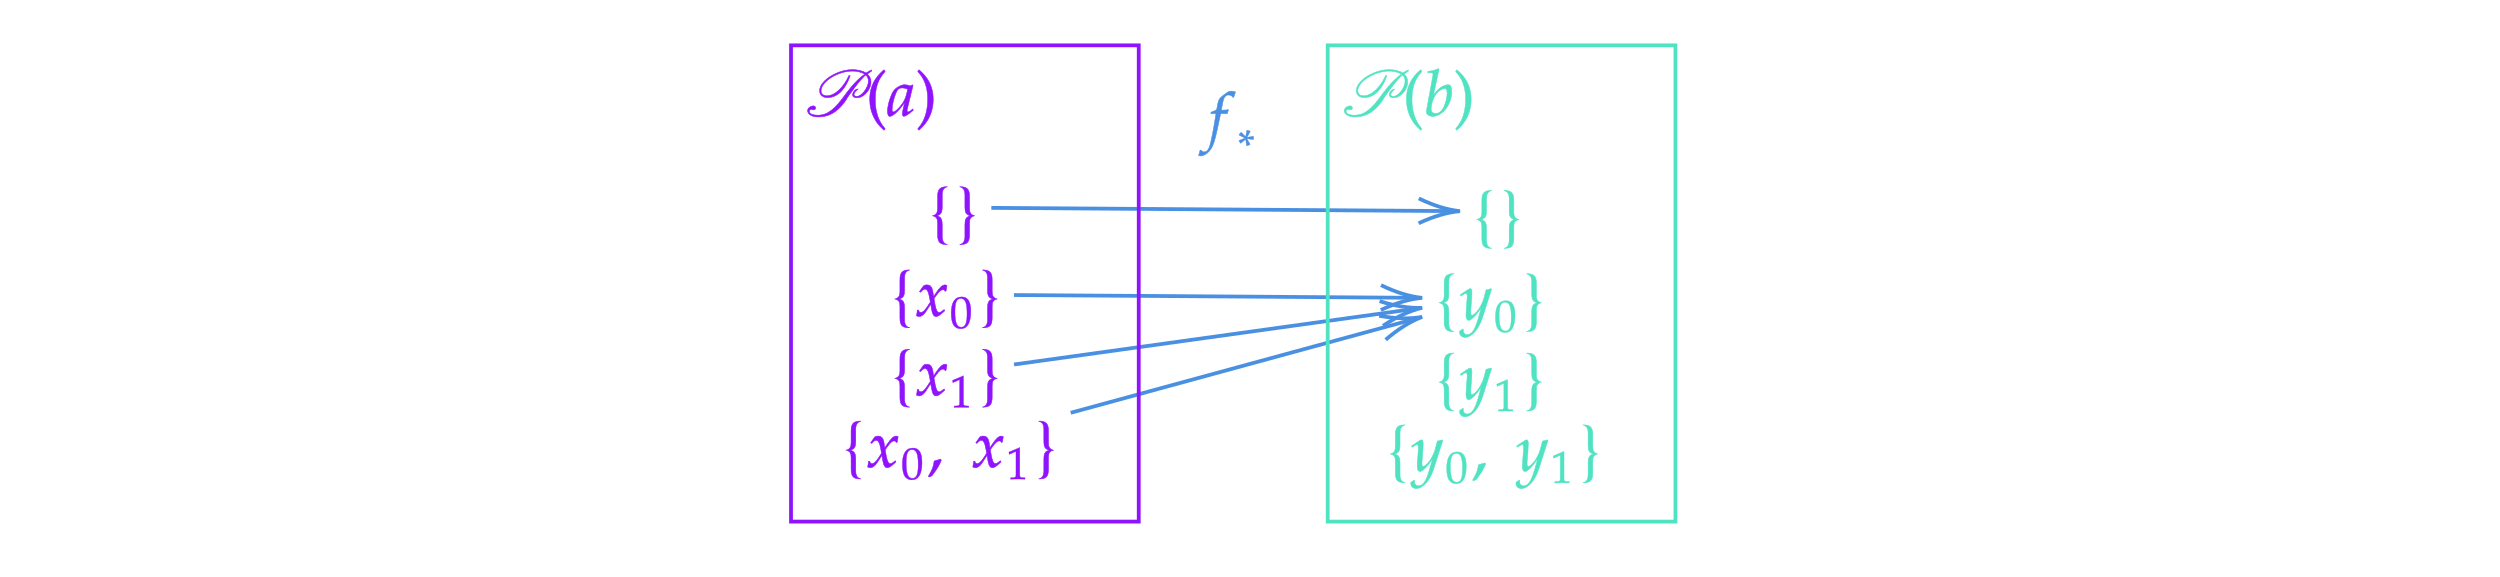
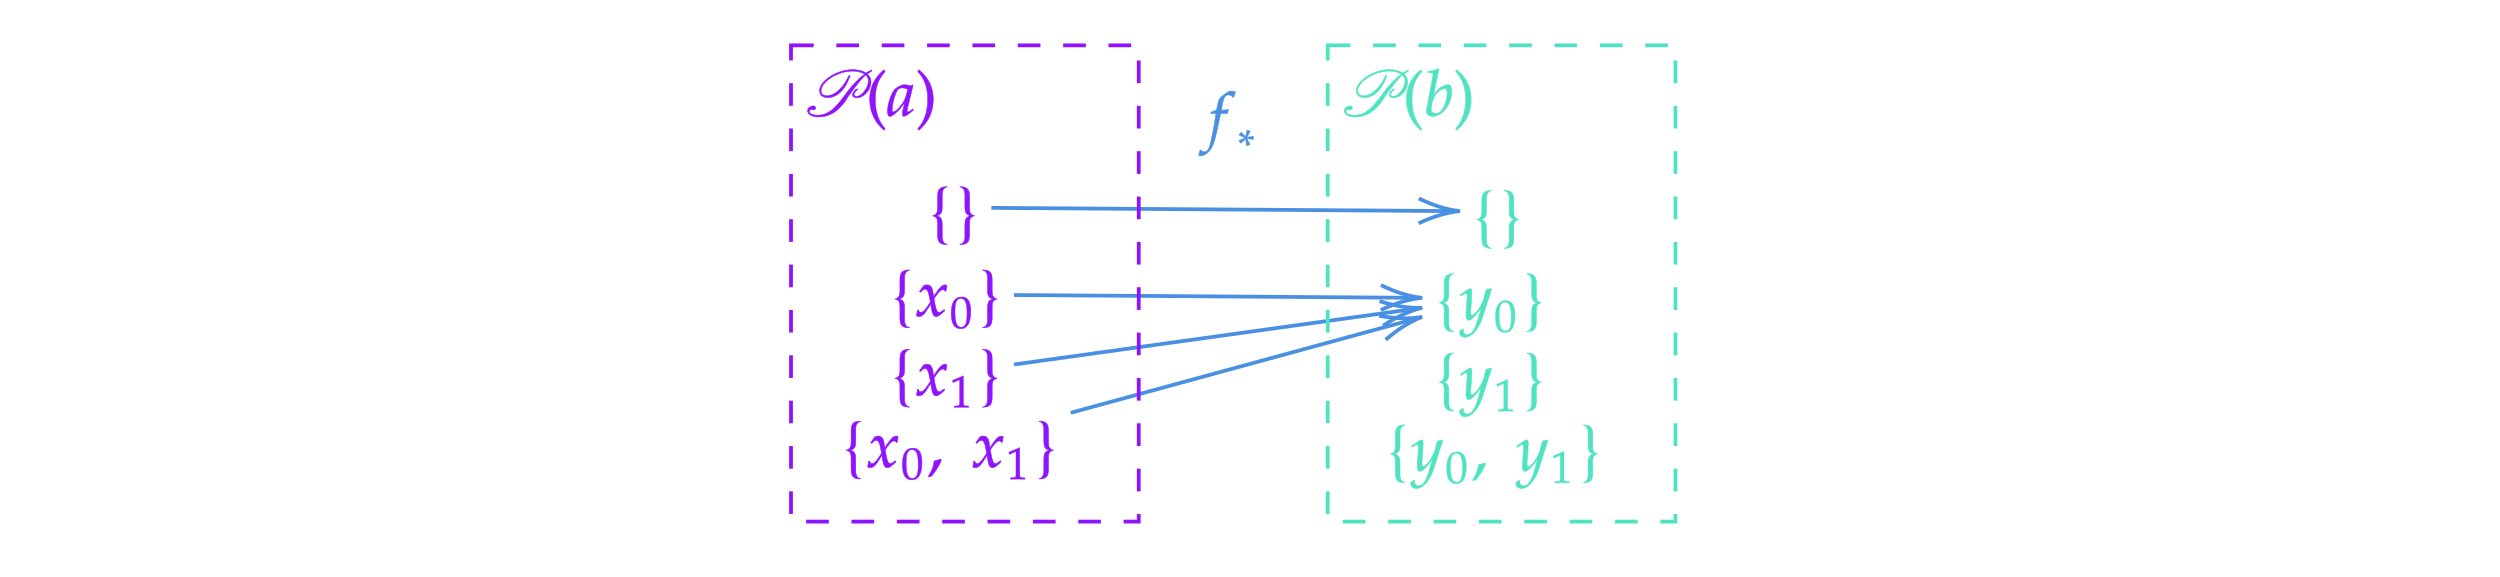
<svg xmlns="http://www.w3.org/2000/svg" x="0" y="0" width="661.433" height="152.4" style="         width:661.433px;         height:152.4px;         background: transparent;         fill: none; ">
  <svg class="role-diagram-draw-area">
    <g class="shapes-region" style="stroke: black; fill: none;">
      <g />
    </g>
    <g>
      <g class="connection-group">
        <g class="arrow-line">
          <path class="connection real" stroke-dasharray="" d="  M262.28,55 L384.28,55.85" style="stroke: rgb(74, 144, 226); stroke-opacity: 1; stroke-width: 1px; fill: none; fill-opacity: 1;" />
          <g stroke="rgb(74,144,226)" stroke-opacity="1" transform="matrix(-0.9999756,-0.00698126,0.00698126,-0.9999756,386.279,55.86389)" style="stroke: rgb(74, 144, 226); stroke-width: 1px;">
            <path d=" M10.93,-3.29 Q4.96,-0.45 0,0 Q4.96,0.45 10.93,3.29" />
          </g>
        </g>
      </g>
      <g class="connection-group">
        <g class="arrow-line">
          <path class="connection real" stroke-dasharray="" d="  M268.28,78.06 L374.28,78.79" style="stroke: rgb(74, 144, 226); stroke-opacity: 1; stroke-width: 1px; fill: none; fill-opacity: 1;" />
          <g stroke="rgb(74,144,226)" stroke-opacity="1" transform="matrix(-0.9999756,-0.00698126,0.00698126,-0.9999756,376.279,78.80833)" style="stroke: rgb(74, 144, 226); stroke-width: 1px;">
            <path d=" M10.93,-3.29 Q4.96,-0.45 0,0 Q4.96,0.45 10.93,3.29" />
          </g>
        </g>
      </g>
      <g class="connection-group">
        <g class="arrow-line">
          <path class="connection real" stroke-dasharray="" d="  M268.28,96.43 L374.3,81.71" style="stroke: rgb(74, 144, 226); stroke-opacity: 1; stroke-width: 1px; fill: none; fill-opacity: 1;" />
          <g stroke="rgb(74,144,226)" stroke-opacity="1" transform="matrix(-0.9904855,0.1376174,-0.1376174,-0.9904855,376.279,81.43333)" style="stroke: rgb(74, 144, 226); stroke-width: 1px;">
            <path d=" M10.93,-3.29 Q4.96,-0.45 0,0 Q4.96,0.45 10.93,3.29" />
          </g>
        </g>
      </g>
      <g class="connection-group">
        <g class="arrow-line">
          <path class="connection real" stroke-dasharray="" d="  M283.28,109.21 L374.35,84.37" style="stroke: rgb(74, 144, 226); stroke-opacity: 1; stroke-width: 1px; fill: none; fill-opacity: 1;" />
          <g stroke="rgb(74,144,226)" stroke-opacity="1" transform="matrix(-0.9647414,0.2631996,-0.2631996,-0.9647414,376.279,83.84243)" style="stroke: rgb(74, 144, 226); stroke-width: 1px;">
            <path d=" M10.93,-3.29 Q4.96,-0.45 0,0 Q4.96,0.45 10.93,3.29" />
          </g>
        </g>
      </g>
    </g>
    <g>
      <g>
-         <rect rx="0" ry="0" x="209.279" y="12" width="92" height="126" style="stroke: rgb(144, 19, 254); stroke-opacity: 1; stroke-width: 1px; fill: none; fill-opacity: 1;" />
-       </g>
-       <g>
-         <rect rx="0" ry="0" x="351.279" y="12" width="92" height="126" style="stroke: rgb(80, 227, 194); stroke-opacity: 1; stroke-width: 1px; fill: none; fill-opacity: 1;" />
+         <rect rx="0" ry="0" x="209.279" y="12" width="92" height="126" style="stroke: rgb(144, 19, 254); stroke-opacity: 1; stroke-width: 1px; fill: none; fill-opacity: 1; stroke-dasharray: 6px, 6px;" />
+       </g>
+       <g>
+         <rect rx="0" ry="0" x="351.279" y="12" width="92" height="126" style="stroke: rgb(80, 227, 194); stroke-opacity: 1; stroke-width: 1px; fill: none; fill-opacity: 1; stroke-dasharray: 6px, 6px;" />
      </g>
    </g>
    <g />
  </svg>
  <svg width="660" height="150.967" style="width:660px;height:150.967px;font-family:Asana-Math, Asana;background:transparent;">
    <g>
      <g>
        <g>
          <g transform="matrix(1,0,0,1,715.7833,27.61667)">
            <path transform="matrix(0.017,0,0,-0.017,0,0)" d="M263 689C108 689 29 566 29 324C29 207 50 106 85 57C120 8 176 -20 238 -20C389 -20 465 110 465 366C465 585 400 689 263 689ZM245 654C342 654 381 556 381 316C381 103 343 15 251 15C154 15 113 116 113 360C113 571 150 654 245 654Z" stroke="rgb(0,0,0)" stroke-opacity="1" stroke-width="8" fill="rgb(0,0,0)" fill-opacity="1" />
          </g>
        </g>
      </g>
    </g>
    <g>
      <g>
        <g>
-           <g transform="matrix(1,0,0,1,317.5333,36.56668)">
+           <g transform="matrix(1,0,0,1,317.5333,36.55)">
            <path transform="matrix(0.017,0,0,-0.017,0,0)" d="M345 437L329 437L350 549C366 635 394 673 440 673C470 673 497 658 512 634L522 638C527 654 537 685 545 705L550 720C534 727 503 733 480 733C469 733 453 730 445 726C421 715 339 654 316 630C294 608 282 578 271 521L256 442C215 422 195 414 170 405L165 383L246 383L237 327C207 132 170 -54 148 -123C130 -182 100 -213 64 -213C41 -213 30 -206 12 -184L-2 -188C-6 -211 -20 -259 -25 -268C-16 -273 -1 -276 10 -276C51 -276 105 -245 144 -198C215 -114 235 -18 319 383L423 383C427 402 434 425 440 439L436 446C407 439 408 437 345 437Z" stroke="rgb(74,144,226)" stroke-opacity="1" stroke-width="8" fill="rgb(74,144,226)" fill-opacity="1" />
          </g>
        </g>
        <g>
          <g>
            <g>
              <g>
-                 <g transform="matrix(1,0,0,1,327.4,39.75001)">
+                 <g transform="matrix(1,0,0,1,327.4,39.73334)">
                  <path transform="matrix(0.0119,0,0,-0.0119,0,0)" d="M358 245L358 307L352 311L213 287L282 412L279 427L217 446L208 442L182 299L87 397L77 397L33 345L36 335L167 271L36 217L31 208L67 157L77 157L183 245L201 103L211 99L279 125L279 135L211 257L349 237Z" stroke="rgb(74,144,226)" stroke-opacity="1" stroke-width="8" fill="rgb(74,144,226)" fill-opacity="1" />
                </g>
              </g>
            </g>
          </g>
        </g>
      </g>
    </g>
    <g>
      <g>
        <g>
          <g transform="matrix(1,0,0,1,212.95,30.61667)">
            <path transform="matrix(0.017,0,0,-0.017,0,0)" d="M207 -19C423 -19 550 112 645 251C645 269 894 611 950 633C980 601 988 577 988 536C988 442 885 294 801 302C721 310 793 387 826 415L810 415C756 400 691 283 807 279C954 274 1117 523 973 647C991 665 1019 680 1038 694L1038 713C985 689 971 673 953 666L953 665C677 826 229 584 229 391C229 304 301 282 351 282C536 282 649 457 705 625L685 625C612 457 474 310 343 310C288 310 252 337 252 389C252 570 683 795 932 647C782 546 638 341 613 307C475 120 366 8 200 8C150 8 70 20 70 66C70 103 104 103 134 90C178 95 183 147 130 154C-14 129 24 -22 207 -19Z" stroke="rgb(144,19,254)" stroke-opacity="1" stroke-width="8" fill="rgb(144,19,254)" fill-opacity="1" />
          </g>
        </g>
        <g>
-           <g transform="matrix(1,0,0,1,229.0833,30.79999)">
+           <g transform="matrix(1,0,0,1,229.0833,30.8)">
            <path transform="matrix(0.017,0,0,-0.017,0,0)" d="M146 266C146 526 243 632 301 700L282 726C225 675 60 542 60 266C60 159 85 58 133 -32C168 -99 200 -138 282 -215L301 -194C255 -137 146 -15 146 266Z" stroke="rgb(144,19,254)" stroke-opacity="1" stroke-width="8" fill="rgb(144,19,254)" fill-opacity="1" />
          </g>
        </g>
        <g>
          <g transform="matrix(1,0,0,1,234.7333,30.61667)">
            <path transform="matrix(0.017,0,0,-0.017,0,0)" d="M271 204L242 77C238 60 236 42 236 26C236 4 245 -9 260 -9C283 -9 324 17 406 85L399 106C375 86 346 59 324 59C315 59 309 68 309 82C309 87 309 90 310 93L402 472L392 481L359 463C318 478 301 482 274 482C246 482 226 477 199 464C137 433 104 403 79 354C35 265 4 145 4 67C4 23 19 -11 38 -11C75 -11 155 41 271 204ZM319 414C297 305 278 253 244 201C187 117 126 59 94 59C82 59 76 72 76 99C76 163 104 280 139 360C163 415 186 433 234 433C257 433 275 429 319 414Z" stroke="rgb(144,19,254)" stroke-opacity="1" stroke-width="8" fill="rgb(144,19,254)" fill-opacity="1" />
          </g>
        </g>
        <g>
-           <g transform="matrix(1,0,0,1,242.2667,30.79999)">
+           <g transform="matrix(1,0,0,1,242.2667,30.8)">
            <path transform="matrix(0.017,0,0,-0.017,0,0)" d="M51 726L32 700C87 636 187 526 187 266C187 -10 83 -131 32 -194L51 -215C104 -165 273 -23 273 265C273 542 108 675 51 726Z" stroke="rgb(144,19,254)" stroke-opacity="1" stroke-width="8" fill="rgb(144,19,254)" fill-opacity="1" />
          </g>
        </g>
      </g>
      <g />
      <g />
      <g />
      <g />
      <g>
        <g>
          <g transform="matrix(1,0,0,1,212.95,132.6167)">
            <path transform="matrix(0.017,0,0,-0.017,0,0)" d="" stroke="rgb(144,19,254)" stroke-opacity="1" stroke-width="8" fill="rgb(144,19,254)" fill-opacity="1" />
          </g>
        </g>
      </g>
    </g>
    <g>
      <g>
        <g>
          <g transform="matrix(1,0,0,1,245.7833,61.73334)">
            <path transform="matrix(0.017,0,0,-0.017,0,0)" d="M289 -175C226 -161 206 -117 206 -45L206 128C206 207 197 253 125 272L125 274C194 292 206 335 206 409L206 595C206 667 224 707 289 726C189 726 134 703 134 578L134 392C134 327 120 292 58 273C124 254 134 223 134 151L134 -17C134 -149 176 -175 289 -175Z" stroke="rgb(144,19,254)" stroke-opacity="1" stroke-width="8" fill="rgb(144,19,254)" fill-opacity="1" />
          </g>
        </g>
        <g>
          <g transform="matrix(1,0,0,1,253.1333,61.73334)">
            <path transform="matrix(0.017,0,0,-0.017,0,0)" d="M275 273C213 292 199 327 199 392L199 578C199 703 144 726 44 726C109 707 127 667 127 595L127 409C127 335 139 292 208 274L208 272C136 253 127 207 127 128L127 -45C127 -117 107 -161 44 -175C157 -175 199 -149 199 -17L199 151C199 223 209 254 275 273Z" stroke="rgb(144,19,254)" stroke-opacity="1" stroke-width="8" fill="rgb(144,19,254)" fill-opacity="1" />
          </g>
        </g>
      </g>
    </g>
    <g>
      <g>
        <g>
          <g transform="matrix(1,0,0,1,235.8167,83.75)">
            <path transform="matrix(0.017,0,0,-0.017,0,0)" d="M289 -175C226 -161 206 -117 206 -45L206 128C206 207 197 253 125 272L125 274C194 292 206 335 206 409L206 595C206 667 224 707 289 726C189 726 134 703 134 578L134 392C134 327 120 292 58 273C124 254 134 223 134 151L134 -17C134 -149 176 -175 289 -175Z" stroke="rgb(144,19,254)" stroke-opacity="1" stroke-width="8" fill="rgb(144,19,254)" fill-opacity="1" />
          </g>
        </g>
        <g>
          <g transform="matrix(1,0,0,1,242.3167,83.56668)">
            <path transform="matrix(0.017,0,0,-0.017,0,0)" d="M9 1C24 -7 40 -11 52 -11C85 -11 124 18 155 65L231 182L242 113C255 28 278 -11 314 -11C336 -11 368 6 400 35L449 79L440 98C404 68 379 53 363 53C348 53 335 63 325 83C316 102 305 139 300 168L282 269L317 318C364 383 391 406 422 406C438 406 450 398 455 383L469 387L484 472C472 479 463 482 454 482C414 482 374 446 312 354L275 299L269 347C257 446 230 482 171 482C145 482 123 474 114 461L56 378L73 368C103 402 123 416 142 416C175 416 197 375 214 277L225 215L185 153C142 86 108 54 80 54C65 54 54 58 52 63L41 91L21 88C21 53 13 27 9 1Z" stroke="rgb(144,19,254)" stroke-opacity="1" stroke-width="8" fill="rgb(144,19,254)" fill-opacity="1" />
          </g>
        </g>
        <g>
          <g>
            <g>
              <g>
-                 <g transform="matrix(1,0,0,1,251.3167,86.75001)">
+                 <g transform="matrix(1,0,0,1,251.3167,86.74999)">
                  <path transform="matrix(0.0119,0,0,-0.0119,0,0)" d="M263 689C108 689 29 566 29 324C29 207 50 106 85 57C120 8 176 -20 238 -20C389 -20 465 110 465 366C465 585 400 689 263 689ZM245 654C342 654 381 556 381 316C381 103 343 15 251 15C154 15 113 116 113 360C113 571 150 654 245 654Z" stroke="rgb(144,19,254)" stroke-opacity="1" stroke-width="8" fill="rgb(144,19,254)" fill-opacity="1" />
                </g>
              </g>
            </g>
          </g>
        </g>
        <g>
          <g transform="matrix(1,0,0,1,259.1166,83.75)">
            <path transform="matrix(0.017,0,0,-0.017,0,0)" d="M275 273C213 292 199 327 199 392L199 578C199 703 144 726 44 726C109 707 127 667 127 595L127 409C127 335 139 292 208 274L208 272C136 253 127 207 127 128L127 -45C127 -117 107 -161 44 -175C157 -175 199 -149 199 -17L199 151C199 223 209 254 275 273Z" stroke="rgb(144,19,254)" stroke-opacity="1" stroke-width="8" fill="rgb(144,19,254)" fill-opacity="1" />
          </g>
        </g>
      </g>
    </g>
    <g>
      <g>
        <g>
          <g transform="matrix(1,0,0,1,235.8167,104.75)">
            <path transform="matrix(0.017,0,0,-0.017,0,0)" d="M289 -175C226 -161 206 -117 206 -45L206 128C206 207 197 253 125 272L125 274C194 292 206 335 206 409L206 595C206 667 224 707 289 726C189 726 134 703 134 578L134 392C134 327 120 292 58 273C124 254 134 223 134 151L134 -17C134 -149 176 -175 289 -175Z" stroke="rgb(144,19,254)" stroke-opacity="1" stroke-width="8" fill="rgb(144,19,254)" fill-opacity="1" />
          </g>
        </g>
        <g>
-           <g transform="matrix(1,0,0,1,242.3167,104.5667)">
+           <g transform="matrix(1,0,0,1,242.3167,104.55)">
            <path transform="matrix(0.017,0,0,-0.017,0,0)" d="M9 1C24 -7 40 -11 52 -11C85 -11 124 18 155 65L231 182L242 113C255 28 278 -11 314 -11C336 -11 368 6 400 35L449 79L440 98C404 68 379 53 363 53C348 53 335 63 325 83C316 102 305 139 300 168L282 269L317 318C364 383 391 406 422 406C438 406 450 398 455 383L469 387L484 472C472 479 463 482 454 482C414 482 374 446 312 354L275 299L269 347C257 446 230 482 171 482C145 482 123 474 114 461L56 378L73 368C103 402 123 416 142 416C175 416 197 375 214 277L225 215L185 153C142 86 108 54 80 54C65 54 54 58 52 63L41 91L21 88C21 53 13 27 9 1Z" stroke="rgb(144,19,254)" stroke-opacity="1" stroke-width="8" fill="rgb(144,19,254)" fill-opacity="1" />
          </g>
        </g>
        <g>
          <g>
            <g>
              <g>
                <g transform="matrix(1,0,0,1,251.3167,107.75)">
                  <path transform="matrix(0.0119,0,0,-0.0119,0,0)" d="M418 -3L418 27L366 30C311 33 301 44 301 96L301 700L60 598L67 548L217 614L217 96C217 44 206 33 152 30L96 27L96 -3C250 0 250 0 261 0C292 0 402 -3 418 -3Z" stroke="rgb(144,19,254)" stroke-opacity="1" stroke-width="8" fill="rgb(144,19,254)" fill-opacity="1" />
                </g>
              </g>
            </g>
          </g>
        </g>
        <g>
          <g transform="matrix(1,0,0,1,259.1166,104.75)">
            <path transform="matrix(0.017,0,0,-0.017,0,0)" d="M275 273C213 292 199 327 199 392L199 578C199 703 144 726 44 726C109 707 127 667 127 595L127 409C127 335 139 292 208 274L208 272C136 253 127 207 127 128L127 -45C127 -117 107 -161 44 -175C157 -175 199 -149 199 -17L199 151C199 223 209 254 275 273Z" stroke="rgb(144,19,254)" stroke-opacity="1" stroke-width="8" fill="rgb(144,19,254)" fill-opacity="1" />
          </g>
        </g>
      </g>
    </g>
    <g>
      <g>
        <g>
          <g transform="matrix(1,0,0,1,222.9,123.75)">
            <path transform="matrix(0.017,0,0,-0.017,0,0)" d="M289 -175C226 -161 206 -117 206 -45L206 128C206 207 197 253 125 272L125 274C194 292 206 335 206 409L206 595C206 667 224 707 289 726C189 726 134 703 134 578L134 392C134 327 120 292 58 273C124 254 134 223 134 151L134 -17C134 -149 176 -175 289 -175Z" stroke="rgb(144,19,254)" stroke-opacity="1" stroke-width="8" fill="rgb(144,19,254)" fill-opacity="1" />
          </g>
        </g>
        <g>
          <g transform="matrix(1,0,0,1,229.4,123.5667)">
            <path transform="matrix(0.017,0,0,-0.017,0,0)" d="M9 1C24 -7 40 -11 52 -11C85 -11 124 18 155 65L231 182L242 113C255 28 278 -11 314 -11C336 -11 368 6 400 35L449 79L440 98C404 68 379 53 363 53C348 53 335 63 325 83C316 102 305 139 300 168L282 269L317 318C364 383 391 406 422 406C438 406 450 398 455 383L469 387L484 472C472 479 463 482 454 482C414 482 374 446 312 354L275 299L269 347C257 446 230 482 171 482C145 482 123 474 114 461L56 378L73 368C103 402 123 416 142 416C175 416 197 375 214 277L225 215L185 153C142 86 108 54 80 54C65 54 54 58 52 63L41 91L21 88C21 53 13 27 9 1Z" stroke="rgb(144,19,254)" stroke-opacity="1" stroke-width="8" fill="rgb(144,19,254)" fill-opacity="1" />
          </g>
        </g>
        <g>
          <g>
            <g>
              <g>
-                 <g transform="matrix(1,0,0,1,238.4,126.7333)">
+                 <g transform="matrix(1,0,0,1,238.4,126.75)">
                  <path transform="matrix(0.0119,0,0,-0.0119,0,0)" d="M263 689C108 689 29 566 29 324C29 207 50 106 85 57C120 8 176 -20 238 -20C389 -20 465 110 465 366C465 585 400 689 263 689ZM245 654C342 654 381 556 381 316C381 103 343 15 251 15C154 15 113 116 113 360C113 571 150 654 245 654Z" stroke="rgb(144,19,254)" stroke-opacity="1" stroke-width="8" fill="rgb(144,19,254)" fill-opacity="1" />
                </g>
              </g>
            </g>
          </g>
        </g>
        <g>
          <g transform="matrix(1,0,0,1,245.35,123.5667)">
            <path transform="matrix(0.017,0,0,-0.017,0,0)" d="M204 123C177 114 159 108 106 93C99 17 74 -48 16 -144L30 -155L71 -136C152 -31 190 32 218 109Z" stroke="rgb(144,19,254)" stroke-opacity="1" stroke-width="8" fill="rgb(144,19,254)" fill-opacity="1" />
          </g>
        </g>
        <g>
          <g transform="matrix(1,0,0,1,252.9833,123.5667)">
            <path transform="matrix(0.017,0,0,-0.017,0,0)" d="M258 1C273 -7 289 -11 301 -11C334 -11 373 18 404 65L480 182L491 113C504 28 527 -11 563 -11C585 -11 617 6 649 35L698 79L689 98C653 68 628 53 612 53C597 53 584 63 574 83C565 102 554 139 549 168L531 269L566 318C613 383 640 406 671 406C687 406 699 398 704 383L718 387L733 472C721 479 712 482 703 482C663 482 623 446 561 354L524 299L518 347C506 446 479 482 420 482C394 482 372 474 363 461L305 378L322 368C352 402 372 416 391 416C424 416 446 375 463 277L474 215L434 153C391 86 357 54 329 54C314 54 303 58 301 63L290 91L270 88C270 53 262 27 258 1Z" stroke="rgb(144,19,254)" stroke-opacity="1" stroke-width="8" fill="rgb(144,19,254)" fill-opacity="1" />
          </g>
        </g>
        <g>
          <g>
            <g>
              <g>
-                 <g transform="matrix(1,0,0,1,266.2167,126.7333)">
+                 <g transform="matrix(1,0,0,1,266.2167,126.75)">
                  <path transform="matrix(0.0119,0,0,-0.0119,0,0)" d="M418 -3L418 27L366 30C311 33 301 44 301 96L301 700L60 598L67 548L217 614L217 96C217 44 206 33 152 30L96 27L96 -3C250 0 250 0 261 0C292 0 402 -3 418 -3Z" stroke="rgb(144,19,254)" stroke-opacity="1" stroke-width="8" fill="rgb(144,19,254)" fill-opacity="1" />
                </g>
              </g>
            </g>
          </g>
        </g>
        <g>
          <g transform="matrix(1,0,0,1,274.0167,123.75)">
            <path transform="matrix(0.017,0,0,-0.017,0,0)" d="M275 273C213 292 199 327 199 392L199 578C199 703 144 726 44 726C109 707 127 667 127 595L127 409C127 335 139 292 208 274L208 272C136 253 127 207 127 128L127 -45C127 -117 107 -161 44 -175C157 -175 199 -149 199 -17L199 151C199 223 209 254 275 273Z" stroke="rgb(144,19,254)" stroke-opacity="1" stroke-width="8" fill="rgb(144,19,254)" fill-opacity="1" />
          </g>
        </g>
      </g>
    </g>
    <g>
      <g>
        <g>
          <g transform="matrix(1,0,0,1,354.95,30.61667)">
            <path transform="matrix(0.017,0,0,-0.017,0,0)" d="M207 -19C423 -19 550 112 645 251C645 269 894 611 950 633C980 601 988 577 988 536C988 442 885 294 801 302C721 310 793 387 826 415L810 415C756 400 691 283 807 279C954 274 1117 523 973 647C991 665 1019 680 1038 694L1038 713C985 689 971 673 953 666L953 665C677 826 229 584 229 391C229 304 301 282 351 282C536 282 649 457 705 625L685 625C612 457 474 310 343 310C288 310 252 337 252 389C252 570 683 795 932 647C782 546 638 341 613 307C475 120 366 8 200 8C150 8 70 20 70 66C70 103 104 103 134 90C178 95 183 147 130 154C-14 129 24 -22 207 -19Z" stroke="rgb(80,227,194)" stroke-opacity="1" stroke-width="8" fill="rgb(80,227,194)" fill-opacity="1" />
          </g>
        </g>
        <g>
-           <g transform="matrix(1,0,0,1,371.0833,30.79999)">
+           <g transform="matrix(1,0,0,1,371.0833,30.8)">
            <path transform="matrix(0.017,0,0,-0.017,0,0)" d="M146 266C146 526 243 632 301 700L282 726C225 675 60 542 60 266C60 159 85 58 133 -32C168 -99 200 -138 282 -215L301 -194C255 -137 146 -15 146 266Z" stroke="rgb(80,227,194)" stroke-opacity="1" stroke-width="8" fill="rgb(80,227,194)" fill-opacity="1" />
          </g>
        </g>
        <g>
          <g transform="matrix(1,0,0,1,376.7333,30.61667)">
            <path transform="matrix(0.017,0,0,-0.017,0,0)" d="M235 722L223 733C171 707 135 698 63 691L59 670L107 670C131 670 141 663 141 646C141 639 140 628 139 622L38 71C37 68 37 64 37 61C37 22 85 -11 140 -11C177 -11 228 8 271 39C367 107 433 244 433 376C433 414 424 453 412 468C405 477 392 482 377 482C353 482 323 474 295 460C244 433 211 403 149 324ZM322 424C348 424 361 401 361 352C361 288 340 202 310 137C277 68 237 36 183 36C137 36 112 59 112 101C112 135 127 276 208 361C241 395 293 424 322 424Z" stroke="rgb(80,227,194)" stroke-opacity="1" stroke-width="8" fill="rgb(80,227,194)" fill-opacity="1" />
          </g>
        </g>
        <g>
-           <g transform="matrix(1,0,0,1,384.5833,30.79999)">
+           <g transform="matrix(1,0,0,1,384.5833,30.8)">
            <path transform="matrix(0.017,0,0,-0.017,0,0)" d="M51 726L32 700C87 636 187 526 187 266C187 -10 83 -131 32 -194L51 -215C104 -165 273 -23 273 265C273 542 108 675 51 726Z" stroke="rgb(80,227,194)" stroke-opacity="1" stroke-width="8" fill="rgb(80,227,194)" fill-opacity="1" />
          </g>
        </g>
      </g>
      <g />
      <g />
      <g />
      <g />
      <g>
        <g>
          <g transform="matrix(1,0,0,1,354.95,132.6167)">
            <path transform="matrix(0.017,0,0,-0.017,0,0)" d="" stroke="rgb(80,227,194)" stroke-opacity="1" stroke-width="8" fill="rgb(80,227,194)" fill-opacity="1" />
          </g>
        </g>
      </g>
    </g>
    <g>
      <g>
        <g>
          <g transform="matrix(1,0,0,1,389.7833,62.73334)">
            <path transform="matrix(0.017,0,0,-0.017,0,0)" d="M289 -175C226 -161 206 -117 206 -45L206 128C206 207 197 253 125 272L125 274C194 292 206 335 206 409L206 595C206 667 224 707 289 726C189 726 134 703 134 578L134 392C134 327 120 292 58 273C124 254 134 223 134 151L134 -17C134 -149 176 -175 289 -175Z" stroke="rgb(80,227,194)" stroke-opacity="1" stroke-width="8" fill="rgb(80,227,194)" fill-opacity="1" />
          </g>
        </g>
        <g>
          <g transform="matrix(1,0,0,1,397.1333,62.73334)">
            <path transform="matrix(0.017,0,0,-0.017,0,0)" d="M275 273C213 292 199 327 199 392L199 578C199 703 144 726 44 726C109 707 127 667 127 595L127 409C127 335 139 292 208 274L208 272C136 253 127 207 127 128L127 -45C127 -117 107 -161 44 -175C157 -175 199 -149 199 -17L199 151C199 223 209 254 275 273Z" stroke="rgb(80,227,194)" stroke-opacity="1" stroke-width="8" fill="rgb(80,227,194)" fill-opacity="1" />
          </g>
        </g>
      </g>
    </g>
    <g>
      <g>
        <g>
          <g transform="matrix(1,0,0,1,379.8167,84.75)">
            <path transform="matrix(0.017,0,0,-0.017,0,0)" d="M289 -175C226 -161 206 -117 206 -45L206 128C206 207 197 253 125 272L125 274C194 292 206 335 206 409L206 595C206 667 224 707 289 726C189 726 134 703 134 578L134 392C134 327 120 292 58 273C124 254 134 223 134 151L134 -17C134 -149 176 -175 289 -175Z" stroke="rgb(80,227,194)" stroke-opacity="1" stroke-width="8" fill="rgb(80,227,194)" fill-opacity="1" />
          </g>
        </g>
        <g>
-           <g transform="matrix(1,0,0,1,386.3,84.56668)">
+           <g transform="matrix(1,0,0,1,386.3,84.55)">
            <path transform="matrix(0.017,0,0,-0.017,0,0)" d="M-7 -180C-8 -187 -8 -193 -8 -198C-8 -241 29 -276 74 -276C180 -276 290 -152 349 33L490 473L479 482C450 471 427 465 405 463L370 331C358 284 323 211 290 162C255 111 206 67 184 67C172 67 163 90 164 115L180 322C182 353 184 391 184 419C184 464 177 482 160 482C147 482 133 475 85 442L3 386L14 368L64 398C69 401 80 410 89 410C103 410 111 391 111 358C111 357 111 351 110 343L93 100L92 60C92 18 110 -11 135 -11C172 -11 256 74 331 187L282 16C231 -161 181 -234 111 -234C76 -234 49 -207 49 -172C49 -167 50 -159 51 -150L41 -146Z" stroke="rgb(80,227,194)" stroke-opacity="1" stroke-width="8" fill="rgb(80,227,194)" fill-opacity="1" />
          </g>
        </g>
        <g>
          <g>
            <g>
              <g>
-                 <g transform="matrix(1,0,0,1,395.3,87.75001)">
+                 <g transform="matrix(1,0,0,1,395.3,87.73333)">
                  <path transform="matrix(0.0119,0,0,-0.0119,0,0)" d="M263 689C108 689 29 566 29 324C29 207 50 106 85 57C120 8 176 -20 238 -20C389 -20 465 110 465 366C465 585 400 689 263 689ZM245 654C342 654 381 556 381 316C381 103 343 15 251 15C154 15 113 116 113 360C113 571 150 654 245 654Z" stroke="rgb(80,227,194)" stroke-opacity="1" stroke-width="8" fill="rgb(80,227,194)" fill-opacity="1" />
                </g>
              </g>
            </g>
          </g>
        </g>
        <g>
          <g transform="matrix(1,0,0,1,403.1,84.75)">
            <path transform="matrix(0.017,0,0,-0.017,0,0)" d="M275 273C213 292 199 327 199 392L199 578C199 703 144 726 44 726C109 707 127 667 127 595L127 409C127 335 139 292 208 274L208 272C136 253 127 207 127 128L127 -45C127 -117 107 -161 44 -175C157 -175 199 -149 199 -17L199 151C199 223 209 254 275 273Z" stroke="rgb(80,227,194)" stroke-opacity="1" stroke-width="8" fill="rgb(80,227,194)" fill-opacity="1" />
          </g>
        </g>
      </g>
    </g>
    <g>
      <g>
        <g>
          <g transform="matrix(1,0,0,1,379.8167,105.75)">
            <path transform="matrix(0.017,0,0,-0.017,0,0)" d="M289 -175C226 -161 206 -117 206 -45L206 128C206 207 197 253 125 272L125 274C194 292 206 335 206 409L206 595C206 667 224 707 289 726C189 726 134 703 134 578L134 392C134 327 120 292 58 273C124 254 134 223 134 151L134 -17C134 -149 176 -175 289 -175Z" stroke="rgb(80,227,194)" stroke-opacity="1" stroke-width="8" fill="rgb(80,227,194)" fill-opacity="1" />
          </g>
        </g>
        <g>
          <g transform="matrix(1,0,0,1,386.3,105.5667)">
            <path transform="matrix(0.017,0,0,-0.017,0,0)" d="M-7 -180C-8 -187 -8 -193 -8 -198C-8 -241 29 -276 74 -276C180 -276 290 -152 349 33L490 473L479 482C450 471 427 465 405 463L370 331C358 284 323 211 290 162C255 111 206 67 184 67C172 67 163 90 164 115L180 322C182 353 184 391 184 419C184 464 177 482 160 482C147 482 133 475 85 442L3 386L14 368L64 398C69 401 80 410 89 410C103 410 111 391 111 358C111 357 111 351 110 343L93 100L92 60C92 18 110 -11 135 -11C172 -11 256 74 331 187L282 16C231 -161 181 -234 111 -234C76 -234 49 -207 49 -172C49 -167 50 -159 51 -150L41 -146Z" stroke="rgb(80,227,194)" stroke-opacity="1" stroke-width="8" fill="rgb(80,227,194)" fill-opacity="1" />
          </g>
        </g>
        <g>
          <g>
            <g>
              <g>
-                 <g transform="matrix(1,0,0,1,395.3,108.7333)">
+                 <g transform="matrix(1,0,0,1,395.3,108.75)">
                  <path transform="matrix(0.0119,0,0,-0.0119,0,0)" d="M418 -3L418 27L366 30C311 33 301 44 301 96L301 700L60 598L67 548L217 614L217 96C217 44 206 33 152 30L96 27L96 -3C250 0 250 0 261 0C292 0 402 -3 418 -3Z" stroke="rgb(80,227,194)" stroke-opacity="1" stroke-width="8" fill="rgb(80,227,194)" fill-opacity="1" />
                </g>
              </g>
            </g>
          </g>
        </g>
        <g>
          <g transform="matrix(1,0,0,1,403.1,105.75)">
            <path transform="matrix(0.017,0,0,-0.017,0,0)" d="M275 273C213 292 199 327 199 392L199 578C199 703 144 726 44 726C109 707 127 667 127 595L127 409C127 335 139 292 208 274L208 272C136 253 127 207 127 128L127 -45C127 -117 107 -161 44 -175C157 -175 199 -149 199 -17L199 151C199 223 209 254 275 273Z" stroke="rgb(80,227,194)" stroke-opacity="1" stroke-width="8" fill="rgb(80,227,194)" fill-opacity="1" />
          </g>
        </g>
      </g>
    </g>
    <g>
      <g>
        <g>
          <g transform="matrix(1,0,0,1,366.9,124.75)">
            <path transform="matrix(0.017,0,0,-0.017,0,0)" d="M289 -175C226 -161 206 -117 206 -45L206 128C206 207 197 253 125 272L125 274C194 292 206 335 206 409L206 595C206 667 224 707 289 726C189 726 134 703 134 578L134 392C134 327 120 292 58 273C124 254 134 223 134 151L134 -17C134 -149 176 -175 289 -175Z" stroke="rgb(80,227,194)" stroke-opacity="1" stroke-width="8" fill="rgb(80,227,194)" fill-opacity="1" />
          </g>
        </g>
        <g>
          <g transform="matrix(1,0,0,1,373.4,124.5667)">
            <path transform="matrix(0.017,0,0,-0.017,0,0)" d="M-7 -180C-8 -187 -8 -193 -8 -198C-8 -241 29 -276 74 -276C180 -276 290 -152 349 33L490 473L479 482C450 471 427 465 405 463L370 331C358 284 323 211 290 162C255 111 206 67 184 67C172 67 163 90 164 115L180 322C182 353 184 391 184 419C184 464 177 482 160 482C147 482 133 475 85 442L3 386L14 368L64 398C69 401 80 410 89 410C103 410 111 391 111 358C111 357 111 351 110 343L93 100L92 60C92 18 110 -11 135 -11C172 -11 256 74 331 187L282 16C231 -161 181 -234 111 -234C76 -234 49 -207 49 -172C49 -167 50 -159 51 -150L41 -146Z" stroke="rgb(80,227,194)" stroke-opacity="1" stroke-width="8" fill="rgb(80,227,194)" fill-opacity="1" />
          </g>
        </g>
        <g>
          <g>
            <g>
              <g>
                <g transform="matrix(1,0,0,1,382.4,127.75)">
                  <path transform="matrix(0.0119,0,0,-0.0119,0,0)" d="M263 689C108 689 29 566 29 324C29 207 50 106 85 57C120 8 176 -20 238 -20C389 -20 465 110 465 366C465 585 400 689 263 689ZM245 654C342 654 381 556 381 316C381 103 343 15 251 15C154 15 113 116 113 360C113 571 150 654 245 654Z" stroke="rgb(80,227,194)" stroke-opacity="1" stroke-width="8" fill="rgb(80,227,194)" fill-opacity="1" />
                </g>
              </g>
            </g>
          </g>
        </g>
        <g>
          <g transform="matrix(1,0,0,1,389.35,124.5667)">
            <path transform="matrix(0.017,0,0,-0.017,0,0)" d="M204 123C177 114 159 108 106 93C99 17 74 -48 16 -144L30 -155L71 -136C152 -31 190 32 218 109Z" stroke="rgb(80,227,194)" stroke-opacity="1" stroke-width="8" fill="rgb(80,227,194)" fill-opacity="1" />
          </g>
        </g>
        <g>
          <g transform="matrix(1,0,0,1,396.9833,124.5667)">
            <path transform="matrix(0.017,0,0,-0.017,0,0)" d="M242 -180C241 -187 241 -193 241 -198C241 -241 278 -276 323 -276C429 -276 539 -152 598 33L739 473L728 482C699 471 676 465 654 463L619 331C607 284 572 211 539 162C504 111 455 67 433 67C421 67 412 90 413 115L429 322C431 353 433 391 433 419C433 464 426 482 409 482C396 482 382 475 334 442L252 386L263 368L313 398C318 401 329 410 338 410C352 410 360 391 360 358C360 357 360 351 359 343L342 100L341 60C341 18 359 -11 384 -11C421 -11 505 74 580 187L531 16C480 -161 430 -234 360 -234C325 -234 298 -207 298 -172C298 -167 299 -159 300 -150L290 -146Z" stroke="rgb(80,227,194)" stroke-opacity="1" stroke-width="8" fill="rgb(80,227,194)" fill-opacity="1" />
          </g>
        </g>
        <g>
          <g>
            <g>
              <g>
                <g transform="matrix(1,0,0,1,410.2167,127.75)">
                  <path transform="matrix(0.0119,0,0,-0.0119,0,0)" d="M418 -3L418 27L366 30C311 33 301 44 301 96L301 700L60 598L67 548L217 614L217 96C217 44 206 33 152 30L96 27L96 -3C250 0 250 0 261 0C292 0 402 -3 418 -3Z" stroke="rgb(80,227,194)" stroke-opacity="1" stroke-width="8" fill="rgb(80,227,194)" fill-opacity="1" />
                </g>
              </g>
            </g>
          </g>
        </g>
        <g>
          <g transform="matrix(1,0,0,1,418.0167,124.75)">
            <path transform="matrix(0.017,0,0,-0.017,0,0)" d="M275 273C213 292 199 327 199 392L199 578C199 703 144 726 44 726C109 707 127 667 127 595L127 409C127 335 139 292 208 274L208 272C136 253 127 207 127 128L127 -45C127 -117 107 -161 44 -175C157 -175 199 -149 199 -17L199 151C199 223 209 254 275 273Z" stroke="rgb(80,227,194)" stroke-opacity="1" stroke-width="8" fill="rgb(80,227,194)" fill-opacity="1" />
          </g>
        </g>
      </g>
    </g>
  </svg>
</svg>
